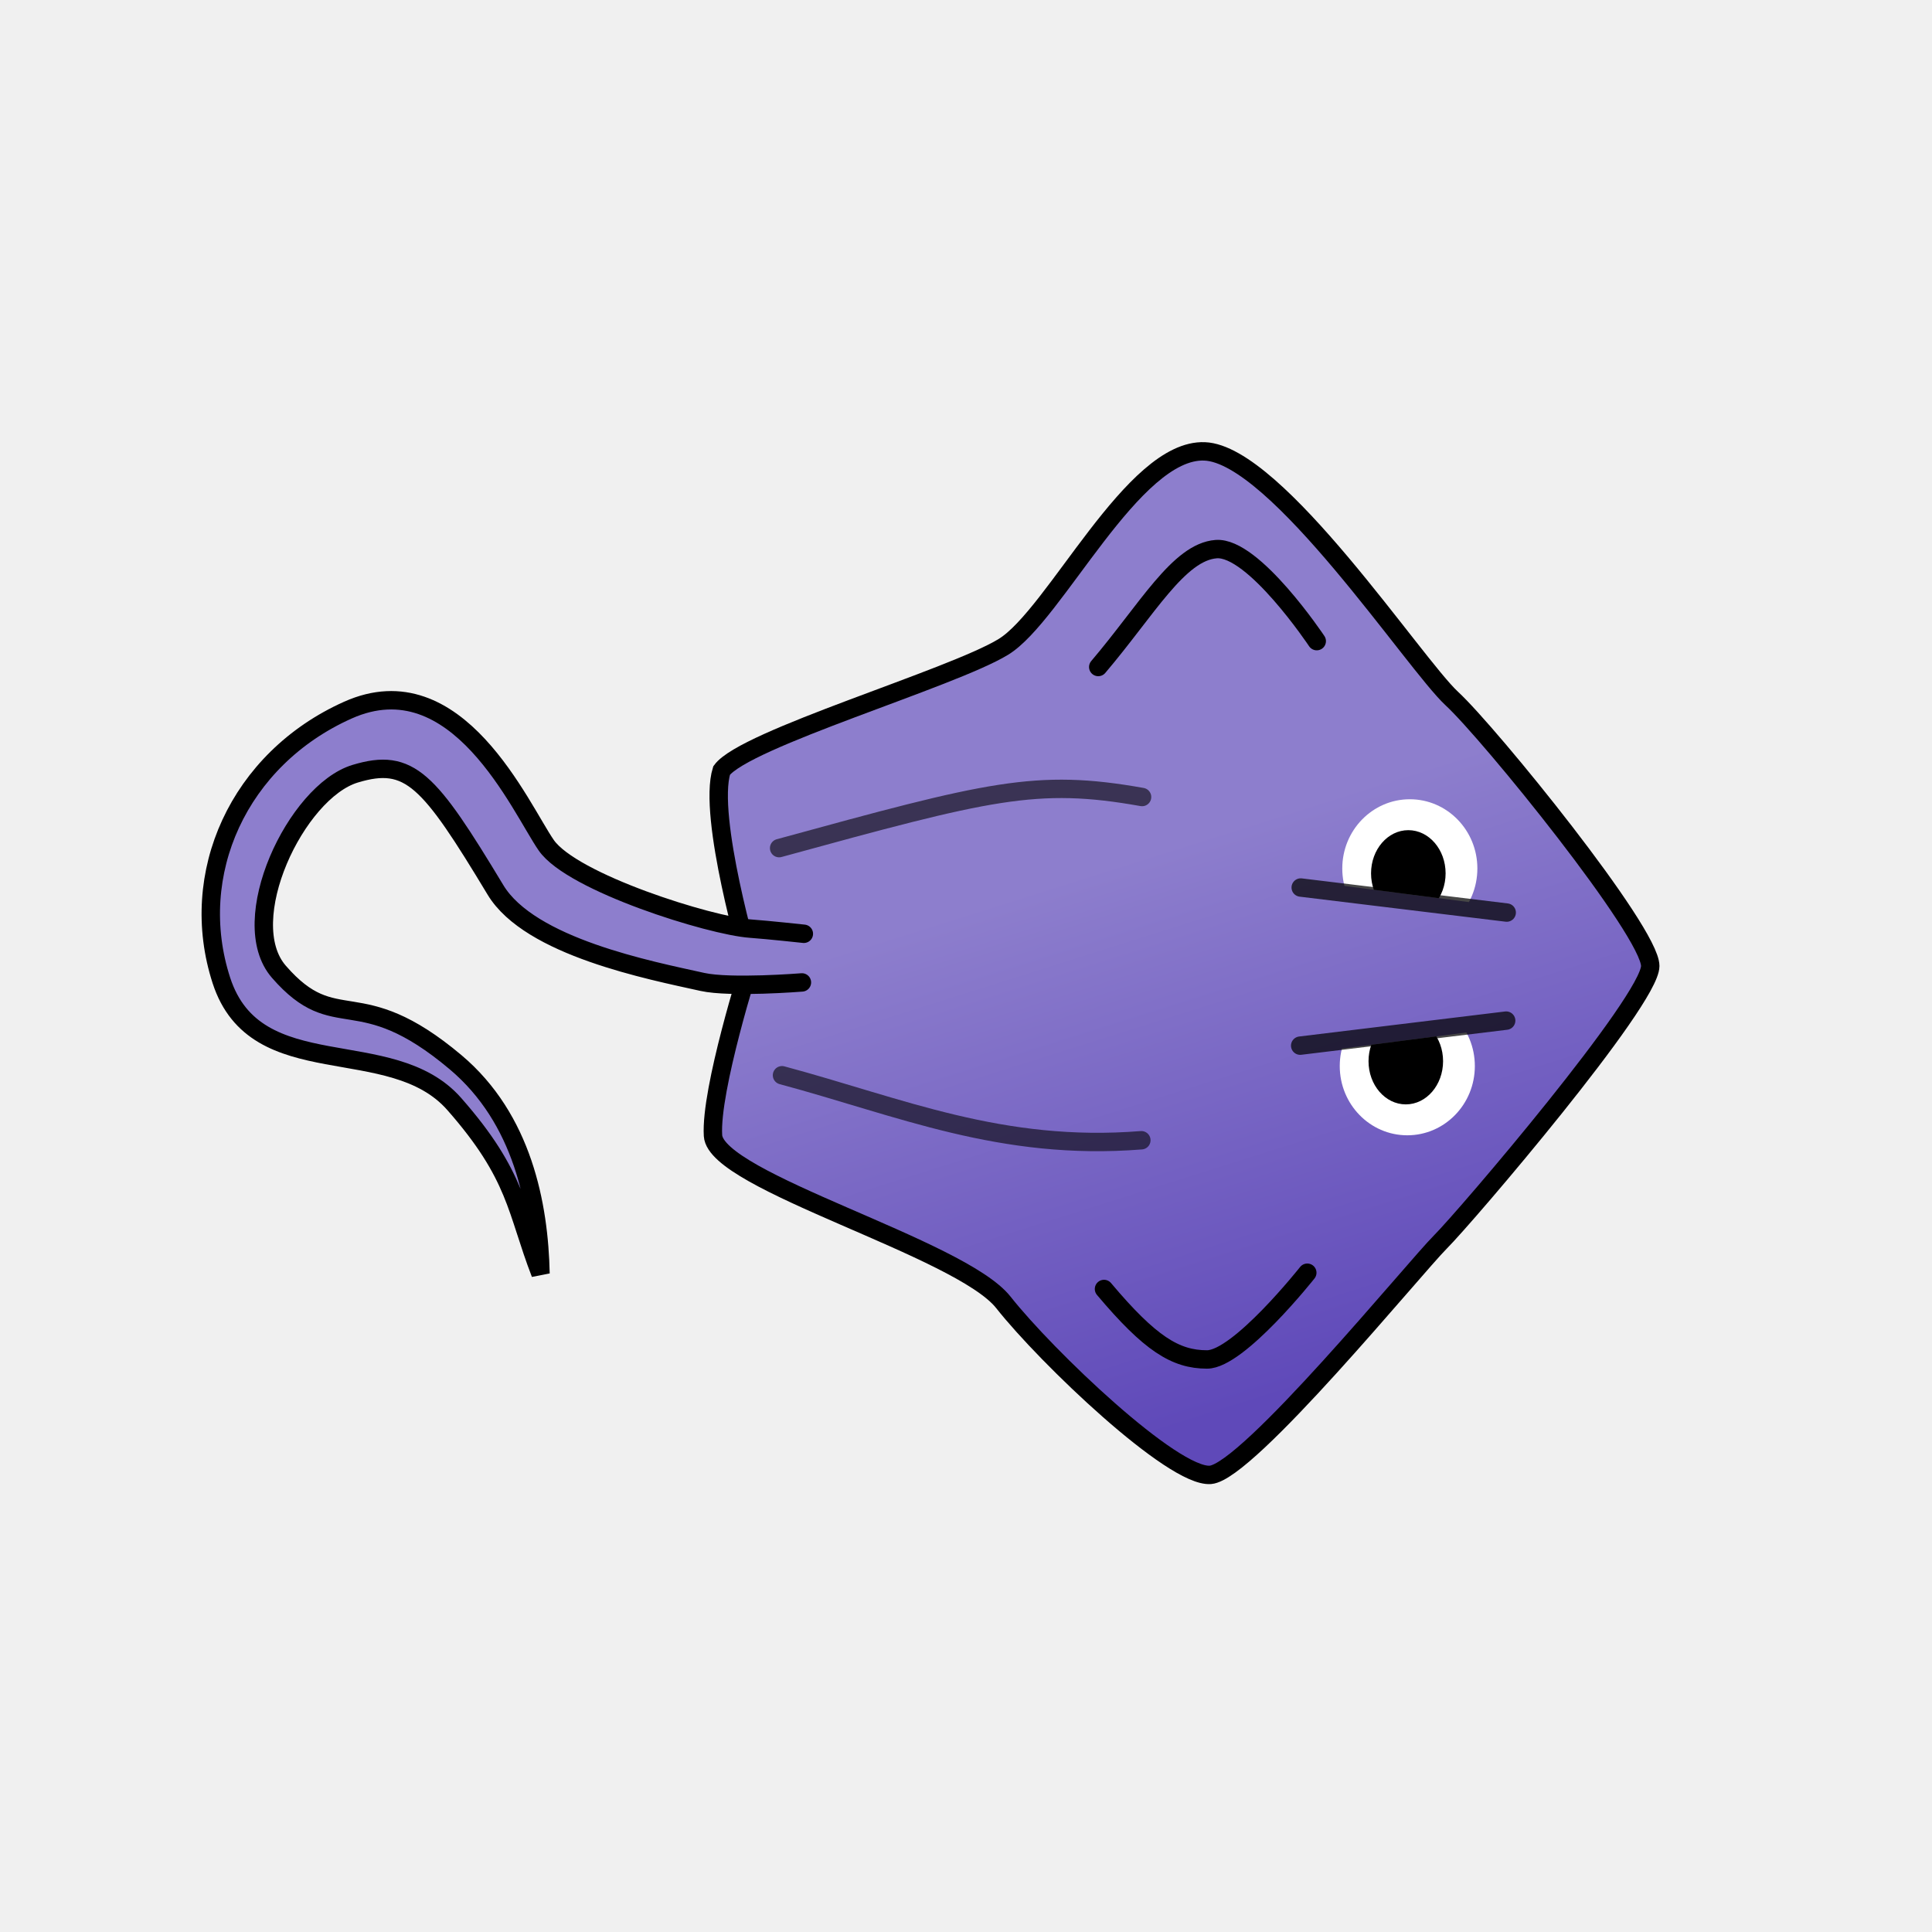
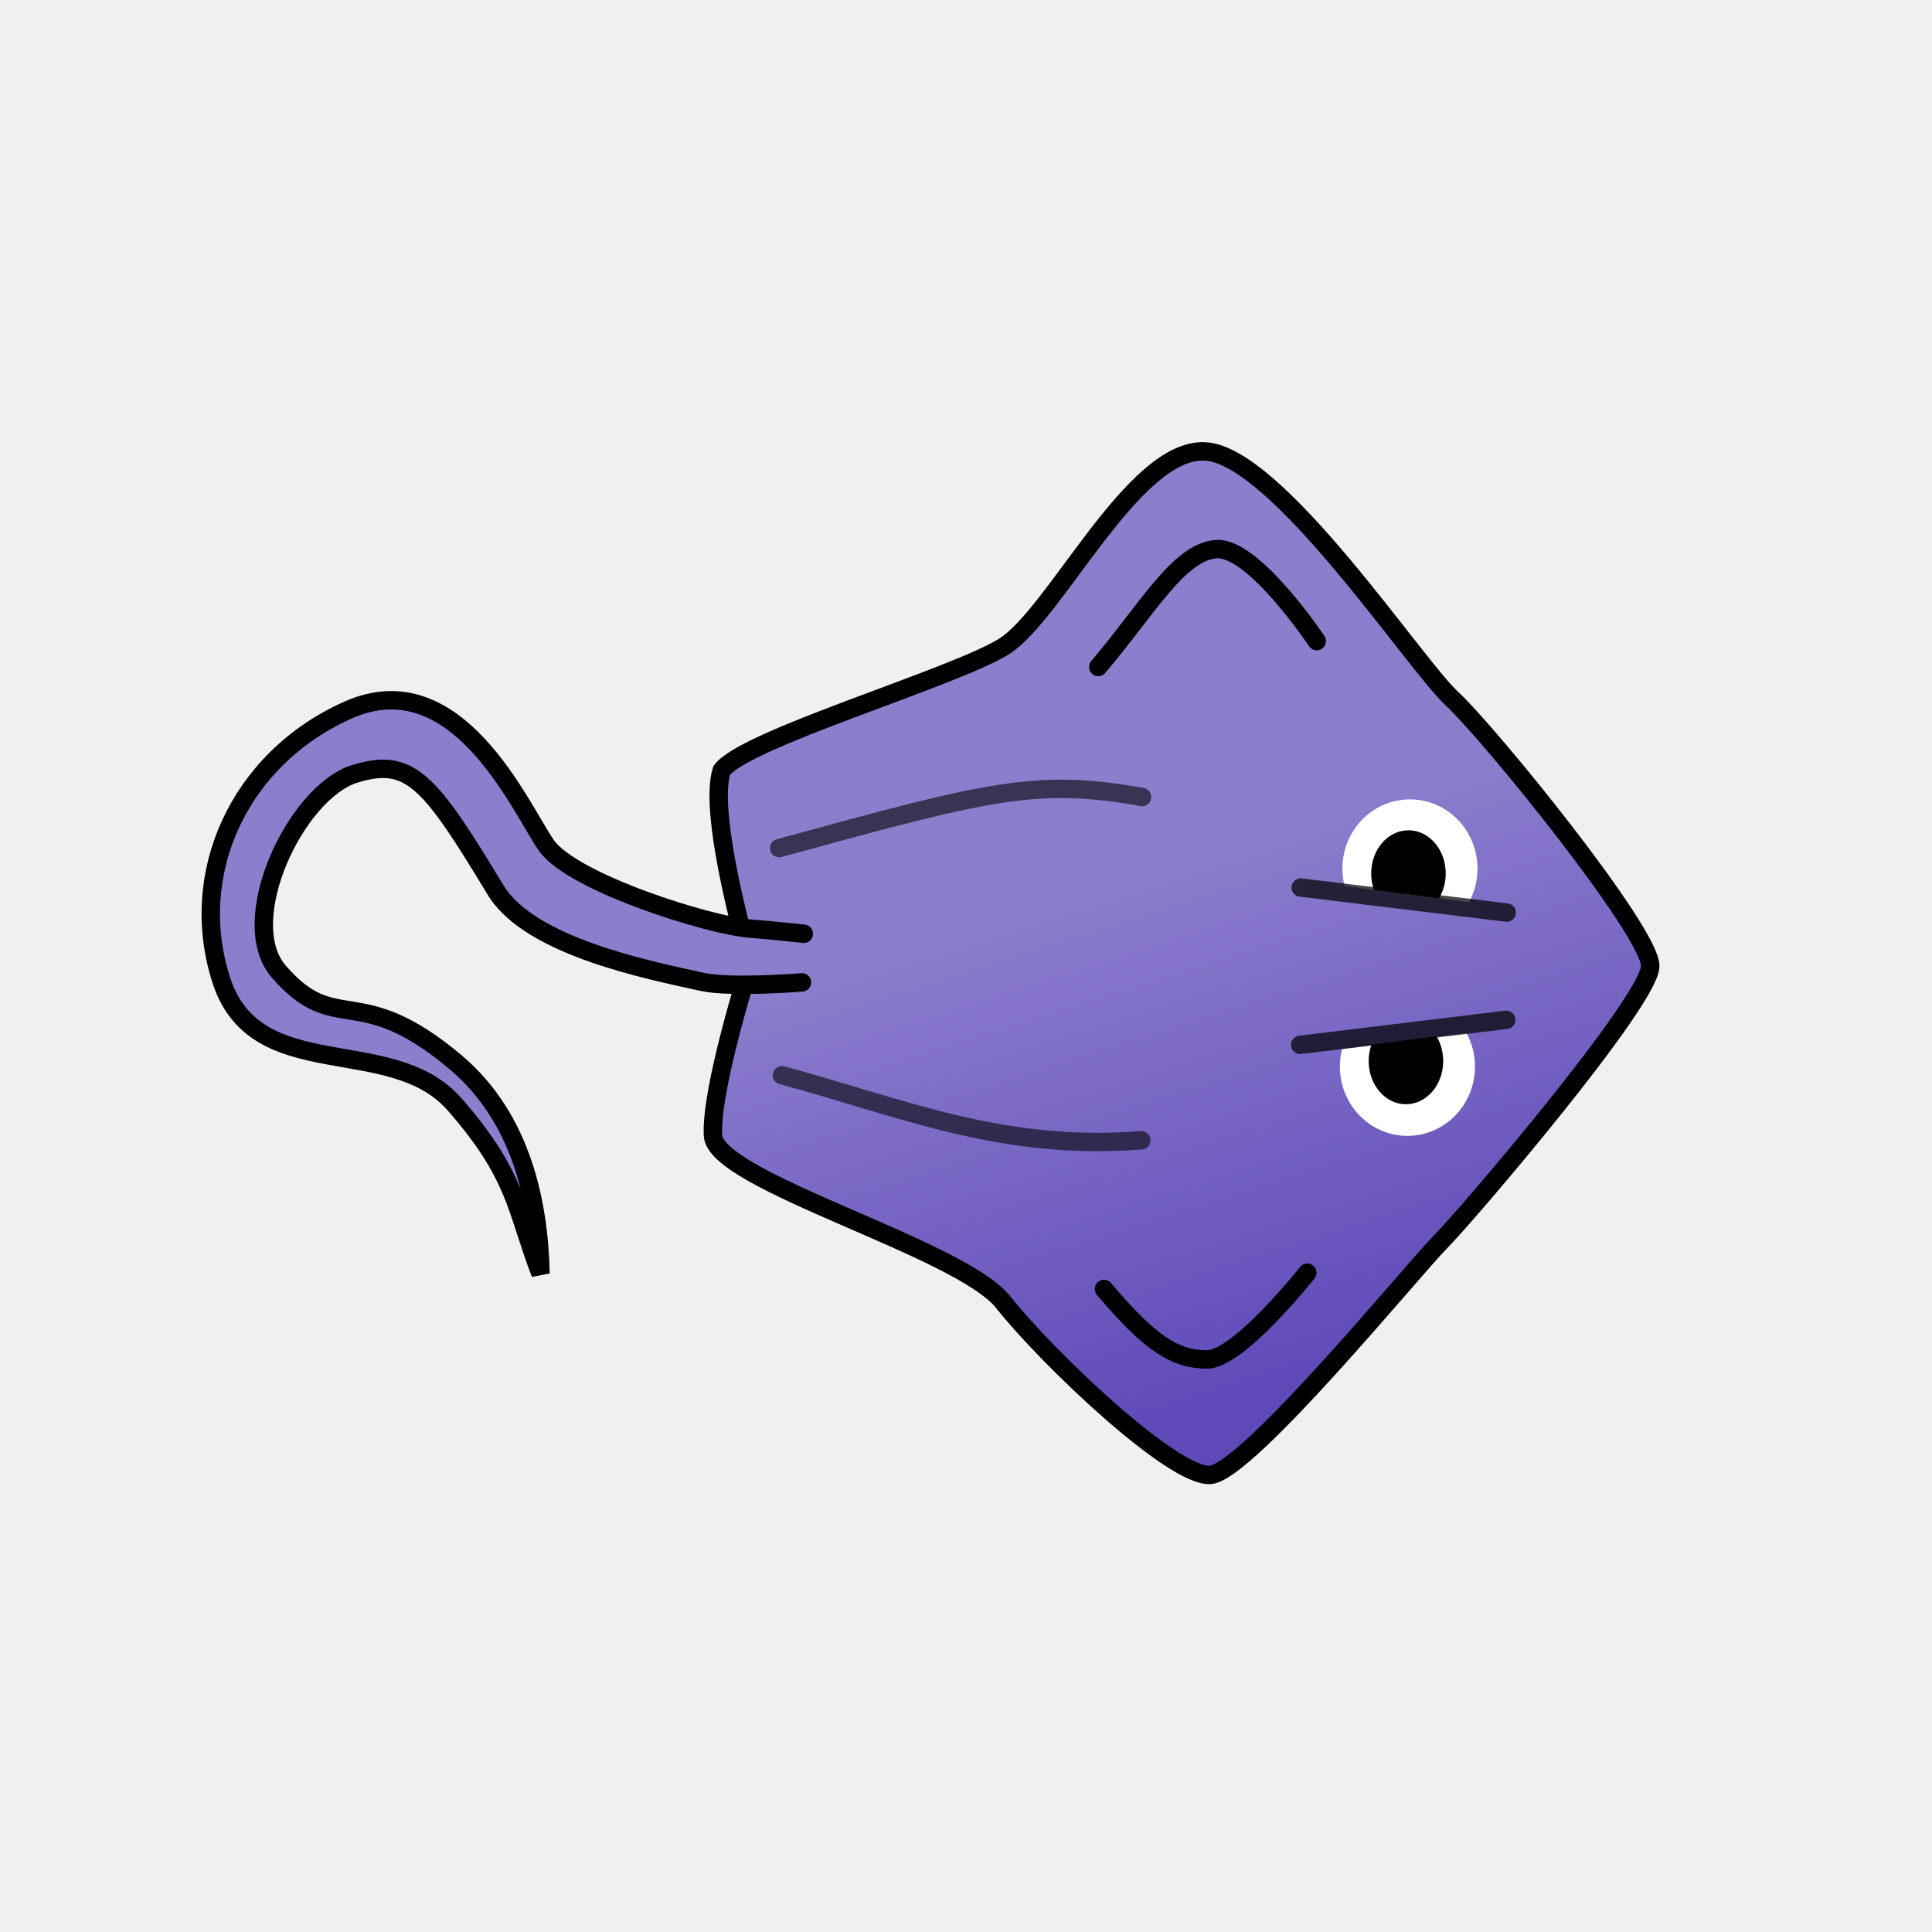
- <svg xmlns="http://www.w3.org/2000/svg" xmlns:xlink="http://www.w3.org/1999/xlink" width="84" height="84" id="svg2" version="1.1">
-   <defs id="defs4">
-     <linearGradient id="linearGradient3947">
-       <stop style="stop-color:#8d7ecd;stop-opacity:1;" offset="0" id="stop3949" />
-       <stop style="stop-color:#5f49b9;stop-opacity:1;" offset="1" id="stop3951" />
+ <svg xmlns="http://www.w3.org/2000/svg" viewBox="0 0 84 84" version="1.1">
+   <defs>
+     <linearGradient id="j" gradientUnits="userSpaceOnUse" y2="60.625" y1="37.5" x1="48.594" x2="55.9">
+       <stop offset="0" stop-color="#8d7ecd" />
+       <stop offset="1" stop-color="#5f49b9" />
    </linearGradient>
-     <linearGradient id="linearGradient3763">
-       <stop style="stop-color:#5bca59;stop-opacity:1;" offset="0" id="stop3765" />
-       <stop style="stop-color:#589931;stop-opacity:1;" offset="1" id="stop3767" />
-     </linearGradient>
-     <linearGradient id="linearGradient3763-4">
-       <stop style="stop-color:#5bca59;stop-opacity:1;" offset="0" id="stop3765-0" />
-       <stop style="stop-color:#589931;stop-opacity:1;" offset="1" id="stop3767-9" />
-     </linearGradient>
-     <linearGradient xlink:href="#linearGradient3763-5" id="linearGradient3769-1" x1="15.75" y1="52.5" x2="31.5" y2="68.25" gradientUnits="userSpaceOnUse" />
-     <linearGradient id="linearGradient3763-5">
-       <stop style="stop-color:#5bca59;stop-opacity:1;" offset="0" id="stop3765-2" />
-       <stop style="stop-color:#589931;stop-opacity:1;" offset="1" id="stop3767-7" />
-     </linearGradient>
-     <linearGradient xlink:href="#linearGradient3763-4-7" id="linearGradient3769-7-5" x1="15.75" y1="52.5" x2="31.5" y2="68.25" gradientUnits="userSpaceOnUse" gradientTransform="translate(42,926.3622)" />
-     <linearGradient id="linearGradient3763-4-7">
-       <stop style="stop-color:#5bca59;stop-opacity:1;" offset="0" id="stop3765-0-6" />
-       <stop style="stop-color:#589931;stop-opacity:1;" offset="1" id="stop3767-9-1" />
-     </linearGradient>
-     <linearGradient id="linearGradient3763-6">
-       <stop style="stop-color:#5bca59;stop-opacity:1;" offset="0" id="stop3765-9" />
-       <stop style="stop-color:#589931;stop-opacity:1;" offset="1" id="stop3767-8" />
-     </linearGradient>
-     <linearGradient id="linearGradient4109">
-       <stop style="stop-color:#5bca59;stop-opacity:1;" offset="0" id="stop4111" />
-       <stop style="stop-color:#589931;stop-opacity:1;" offset="1" id="stop4113" />
-     </linearGradient>
-     <linearGradient id="linearGradient3763-4-2">
-       <stop style="stop-color:#5bca59;stop-opacity:1;" offset="0" id="stop3765-0-3" />
-       <stop style="stop-color:#589931;stop-opacity:1;" offset="1" id="stop3767-9-8" />
-     </linearGradient>
-     <linearGradient id="linearGradient4120">
-       <stop style="stop-color:#5bca59;stop-opacity:1;" offset="0" id="stop4122" />
-       <stop style="stop-color:#589931;stop-opacity:1;" offset="1" id="stop4124" />
-     </linearGradient>
-     <linearGradient xlink:href="#linearGradient3763-7" id="linearGradient3769-78" x1="15.75" y1="52.5" x2="31.5" y2="68.25" gradientUnits="userSpaceOnUse" />
-     <linearGradient id="linearGradient3763-7">
-       <stop style="stop-color:#5bca59;stop-opacity:1;" offset="0" id="stop3765-8" />
-       <stop style="stop-color:#589931;stop-opacity:1;" offset="1" id="stop3767-1" />
-     </linearGradient>
-     <linearGradient xlink:href="#linearGradient3763-7" id="linearGradient4092-60" x1="15.75" y1="52.5" x2="31.5" y2="68.25" gradientUnits="userSpaceOnUse" />
-     <linearGradient id="linearGradient4244">
-       <stop style="stop-color:#5bca59;stop-opacity:1;" offset="0" id="stop4246" />
-       <stop style="stop-color:#589931;stop-opacity:1;" offset="1" id="stop4248" />
-     </linearGradient>
-     <linearGradient id="linearGradient3763-0">
-       <stop style="stop-color:#5bca59;stop-opacity:1;" offset="0" id="stop3765-7" />
-       <stop style="stop-color:#589931;stop-opacity:1;" offset="1" id="stop3767-2" />
-     </linearGradient>
-     <linearGradient id="linearGradient4369">
-       <stop style="stop-color:#5bca59;stop-opacity:1;" offset="0" id="stop4371" />
-       <stop style="stop-color:#589931;stop-opacity:1;" offset="1" id="stop4373" />
-     </linearGradient>
-     <linearGradient id="linearGradient3763-0-8">
-       <stop style="stop-color:#5bca59;stop-opacity:1;" offset="0" id="stop3765-7-3" />
-       <stop style="stop-color:#589931;stop-opacity:1;" offset="1" id="stop3767-2-5" />
-     </linearGradient>
-     <linearGradient id="linearGradient4435">
-       <stop style="stop-color:#5bca59;stop-opacity:1;" offset="0" id="stop4437" />
-       <stop style="stop-color:#589931;stop-opacity:1;" offset="1" id="stop4439" />
-     </linearGradient>
-     <linearGradient gradientTransform="translate(42,926.3622)" xlink:href="#linearGradient3763-6-2" id="linearGradient3769-8-7" x1="15.75" y1="52.5" x2="31.5" y2="68.25" gradientUnits="userSpaceOnUse" />
-     <linearGradient id="linearGradient3763-6-2">
-       <stop style="stop-color:#5bca59;stop-opacity:1;" offset="0" id="stop3765-9-1" />
-       <stop style="stop-color:#589931;stop-opacity:1;" offset="1" id="stop3767-8-4" />
-     </linearGradient>
-     <linearGradient gradientTransform="translate(42,926.3622)" xlink:href="#linearGradient3763-6-2" id="linearGradient4092-6-9" x1="15.75" y1="52.5" x2="31.5" y2="68.25" gradientUnits="userSpaceOnUse" />
-     <linearGradient id="linearGradient4501">
-       <stop style="stop-color:#5bca59;stop-opacity:1;" offset="0" id="stop4503" />
-       <stop style="stop-color:#589931;stop-opacity:1;" offset="1" id="stop4505" />
-     </linearGradient>
-     <linearGradient y2="68.25" x2="31.5" y1="52.5" x1="15.75" gradientTransform="translate(0,968.3622)" gradientUnits="userSpaceOnUse" id="linearGradient4509-3" xlink:href="#linearGradient3763-6-2-5" />
-     <linearGradient id="linearGradient3763-6-2-5">
-       <stop style="stop-color:#5bca59;stop-opacity:1;" offset="0" id="stop3765-9-1-0" />
-       <stop style="stop-color:#589931;stop-opacity:1;" offset="1" id="stop3767-8-4-7" />
-     </linearGradient>
-     <linearGradient y2="68.25" x2="31.5" y1="52.5" x1="15.75" gradientTransform="translate(0,968.3622)" gradientUnits="userSpaceOnUse" id="linearGradient4511-6" xlink:href="#linearGradient3763-6-2-5" />
-     <linearGradient id="linearGradient4593">
-       <stop style="stop-color:#5bca59;stop-opacity:1;" offset="0" id="stop4595" />
-       <stop style="stop-color:#589931;stop-opacity:1;" offset="1" id="stop4597" />
-     </linearGradient>
-     <linearGradient y2="68.25" x2="31.5" y1="52.5" x1="15.75" gradientTransform="matrix(-1,0,0,1,84,968.3622)" gradientUnits="userSpaceOnUse" id="linearGradient4600-3" xlink:href="#linearGradient3763-6-2-5-6" />
-     <linearGradient id="linearGradient3763-6-2-5-6">
-       <stop style="stop-color:#5bca59;stop-opacity:1;" offset="0" id="stop3765-9-1-0-4" />
-       <stop style="stop-color:#589931;stop-opacity:1;" offset="1" id="stop3767-8-4-7-4" />
-     </linearGradient>
-     <linearGradient y2="68.25" x2="31.5" y1="52.5" x1="15.75" gradientTransform="matrix(-1,0,0,1,84,968.3622)" gradientUnits="userSpaceOnUse" id="linearGradient4602-1" xlink:href="#linearGradient3763-6-2-5-6" />
-     <linearGradient id="linearGradient4664">
-       <stop style="stop-color:#5bca59;stop-opacity:1;" offset="0" id="stop4666" />
-       <stop style="stop-color:#589931;stop-opacity:1;" offset="1" id="stop4668" />
-     </linearGradient>
-     <linearGradient y2="68.25" x2="31.5" y1="52.5" x1="15.75" gradientTransform="translate(0,968.3622)" gradientUnits="userSpaceOnUse" id="linearGradient4509-5" xlink:href="#linearGradient3763-6-2-7" />
-     <linearGradient id="linearGradient3763-6-2-7">
-       <stop style="stop-color:#5bca59;stop-opacity:1;" offset="0" id="stop3765-9-1-4" />
-       <stop style="stop-color:#589931;stop-opacity:1;" offset="1" id="stop3767-8-4-73" />
-     </linearGradient>
-     <linearGradient y2="68.25" x2="31.5" y1="52.5" x1="15.75" gradientTransform="translate(0,968.3622)" gradientUnits="userSpaceOnUse" id="linearGradient4511-4" xlink:href="#linearGradient3763-6-2-7" />
-     <linearGradient id="linearGradient4735">
-       <stop style="stop-color:#5bca59;stop-opacity:1;" offset="0" id="stop4737" />
-       <stop style="stop-color:#589931;stop-opacity:1;" offset="1" id="stop4739" />
-     </linearGradient>
-     <linearGradient y2="68.25" x2="31.5" y1="52.5" x1="15.75" gradientTransform="translate(0,968.3622)" gradientUnits="userSpaceOnUse" id="linearGradient4509-8" xlink:href="#linearGradient3763-6-2-8" />
-     <linearGradient id="linearGradient3763-6-2-8">
-       <stop style="stop-color:#5bca59;stop-opacity:1;" offset="0" id="stop3765-9-1-1" />
-       <stop style="stop-color:#589931;stop-opacity:1;" offset="1" id="stop3767-8-4-5" />
-     </linearGradient>
-     <linearGradient y2="68.25" x2="31.5" y1="52.5" x1="15.75" gradientTransform="translate(0,968.3622)" gradientUnits="userSpaceOnUse" id="linearGradient4511-2" xlink:href="#linearGradient3763-6-2-8" />
-     <linearGradient id="linearGradient4788">
-       <stop style="stop-color:#5bca59;stop-opacity:1;" offset="0" id="stop4790" />
-       <stop style="stop-color:#589931;stop-opacity:1;" offset="1" id="stop4792" />
-     </linearGradient>
-     <linearGradient id="linearGradient3763-6-2-5-9">
-       <stop style="stop-color:#5bca59;stop-opacity:1;" offset="0" id="stop3765-9-1-0-3" />
-       <stop style="stop-color:#589931;stop-opacity:1;" offset="1" id="stop3767-8-4-7-1" />
-     </linearGradient>
-     <linearGradient id="linearGradient4956">
-       <stop style="stop-color:#5bca59;stop-opacity:1;" offset="0" id="stop4958" />
-       <stop style="stop-color:#589931;stop-opacity:1;" offset="1" id="stop4960" />
-     </linearGradient>
-     <linearGradient id="linearGradient3763-6-2-55">
-       <stop style="stop-color:#5bca59;stop-opacity:1;" offset="0" id="stop3765-9-1-5" />
-       <stop style="stop-color:#589931;stop-opacity:1;" offset="1" id="stop3767-8-4-6" />
-     </linearGradient>
-     <linearGradient id="linearGradient4967">
-       <stop style="stop-color:#5bca59;stop-opacity:1;" offset="0" id="stop4969" />
-       <stop style="stop-color:#589931;stop-opacity:1;" offset="1" id="stop4971" />
-     </linearGradient>
-     <linearGradient id="linearGradient3763-0-9">
-       <stop style="stop-color:#5bca59;stop-opacity:1;" offset="0" id="stop3765-7-4" />
-       <stop style="stop-color:#589931;stop-opacity:1;" offset="1" id="stop3767-2-6" />
-     </linearGradient>
-     <linearGradient id="linearGradient4978">
-       <stop style="stop-color:#5bca59;stop-opacity:1;" offset="0" id="stop4980" />
-       <stop style="stop-color:#589931;stop-opacity:1;" offset="1" id="stop4982" />
-     </linearGradient>
-     <linearGradient id="linearGradient3763-4-2-9">
-       <stop style="stop-color:#5bca59;stop-opacity:1;" offset="0" id="stop3765-0-3-0" />
-       <stop style="stop-color:#589931;stop-opacity:1;" offset="1" id="stop3767-9-8-5" />
-     </linearGradient>
-     <linearGradient id="linearGradient4989">
-       <stop style="stop-color:#5bca59;stop-opacity:1;" offset="0" id="stop4991" />
-       <stop style="stop-color:#589931;stop-opacity:1;" offset="1" id="stop4993" />
-     </linearGradient>
-     <linearGradient id="linearGradient3763-6-1">
-       <stop style="stop-color:#5bca59;stop-opacity:1;" offset="0" id="stop3765-9-2" />
-       <stop style="stop-color:#589931;stop-opacity:1;" offset="1" id="stop3767-8-8" />
-     </linearGradient>
-     <linearGradient id="linearGradient5000">
-       <stop style="stop-color:#5bca59;stop-opacity:1;" offset="0" id="stop5002" />
-       <stop style="stop-color:#589931;stop-opacity:1;" offset="1" id="stop5004" />
-     </linearGradient>
-     <linearGradient id="linearGradient3763-6-2-9">
-       <stop style="stop-color:#5bca59;stop-opacity:1;" offset="0" id="stop3765-9-1-8" />
-       <stop style="stop-color:#589931;stop-opacity:1;" offset="1" id="stop3767-8-4-56" />
-     </linearGradient>
-     <linearGradient id="linearGradient5242">
-       <stop style="stop-color:#5bca59;stop-opacity:1;" offset="0" id="stop5244" />
-       <stop style="stop-color:#589931;stop-opacity:1;" offset="1" id="stop5246" />
-     </linearGradient>
-     <linearGradient id="linearGradient3763-6-27">
-       <stop style="stop-color:#5bca59;stop-opacity:1;" offset="0" id="stop3765-9-26" />
-       <stop style="stop-color:#589931;stop-opacity:1;" offset="1" id="stop3767-8-47" />
-     </linearGradient>
-     <linearGradient id="linearGradient5253">
-       <stop style="stop-color:#5bca59;stop-opacity:1;" offset="0" id="stop5255" />
-       <stop style="stop-color:#589931;stop-opacity:1;" offset="1" id="stop5257" />
-     </linearGradient>
-     <linearGradient xlink:href="#linearGradient3763-6-4" id="linearGradient5223-3" gradientUnits="userSpaceOnUse" gradientTransform="translate(0,968.3622)" x1="15.75" y1="52.5" x2="31.5" y2="68.25" />
-     <linearGradient id="linearGradient3763-6-4">
-       <stop style="stop-color:#5bca59;stop-opacity:1;" offset="0" id="stop3765-9-7" />
-       <stop style="stop-color:#589931;stop-opacity:1;" offset="1" id="stop3767-8-88" />
-     </linearGradient>
-     <linearGradient xlink:href="#linearGradient3763-6-4" id="linearGradient5225-16" gradientUnits="userSpaceOnUse" gradientTransform="translate(0,968.3622)" x1="15.75" y1="52.5" x2="31.5" y2="68.25" />
-     <linearGradient id="linearGradient5365">
-       <stop style="stop-color:#5bca59;stop-opacity:1;" offset="0" id="stop5367" />
-       <stop style="stop-color:#589931;stop-opacity:1;" offset="1" id="stop5369" />
-     </linearGradient>
-     <linearGradient xlink:href="#linearGradient3763-6-17" id="linearGradient5223-6" gradientUnits="userSpaceOnUse" gradientTransform="translate(0,968.3622)" x1="15.75" y1="52.5" x2="31.5" y2="68.25" />
-     <linearGradient id="linearGradient3763-6-17">
-       <stop style="stop-color:#5bca59;stop-opacity:1;" offset="0" id="stop3765-9-23" />
-       <stop style="stop-color:#589931;stop-opacity:1;" offset="1" id="stop3767-8-7" />
-     </linearGradient>
-     <linearGradient xlink:href="#linearGradient3763-6-17" id="linearGradient5225-8" gradientUnits="userSpaceOnUse" gradientTransform="translate(0,968.3622)" x1="15.75" y1="52.5" x2="31.5" y2="68.25" />
-     <linearGradient id="linearGradient5438">
-       <stop style="stop-color:#5bca59;stop-opacity:1;" offset="0" id="stop5440" />
-       <stop style="stop-color:#589931;stop-opacity:1;" offset="1" id="stop5442" />
-     </linearGradient>
-     <linearGradient xlink:href="#linearGradient3763-6-27-1" id="linearGradient5223-7-8" gradientUnits="userSpaceOnUse" gradientTransform="matrix(-1,0,0,1,147,1031.362)" x1="15.75" y1="52.5" x2="31.5" y2="68.25" />
-     <linearGradient id="linearGradient3763-6-27-1">
-       <stop style="stop-color:#5bca59;stop-opacity:1;" offset="0" id="stop3765-9-26-0" />
-       <stop style="stop-color:#589931;stop-opacity:1;" offset="1" id="stop3767-8-47-9" />
-     </linearGradient>
-     <linearGradient xlink:href="#linearGradient3763-6-27-1" id="linearGradient5225-1-2" gradientUnits="userSpaceOnUse" gradientTransform="matrix(-1,0,0,1,147,1031.362)" x1="15.75" y1="52.5" x2="31.5" y2="68.25" />
-     <linearGradient id="linearGradient5573">
-       <stop style="stop-color:#5bca59;stop-opacity:1;" offset="0" id="stop5575" />
-       <stop style="stop-color:#589931;stop-opacity:1;" offset="1" id="stop5577" />
-     </linearGradient>
-     <linearGradient xlink:href="#linearGradient3763-6-27-5" id="linearGradient5223-7-1" gradientUnits="userSpaceOnUse" gradientTransform="matrix(-1,0,0,1,147,1031.362)" x1="15.75" y1="52.5" x2="31.5" y2="68.25" />
-     <linearGradient id="linearGradient3763-6-27-5">
-       <stop style="stop-color:#5bca59;stop-opacity:1;" offset="0" id="stop3765-9-26-7" />
-       <stop style="stop-color:#589931;stop-opacity:1;" offset="1" id="stop3767-8-47-3" />
-     </linearGradient>
-     <linearGradient xlink:href="#linearGradient3763-6-27-5" id="linearGradient5225-1-3" gradientUnits="userSpaceOnUse" gradientTransform="matrix(-1,0,0,1,147,1031.362)" x1="15.75" y1="52.5" x2="31.5" y2="68.25" />
-     <linearGradient id="linearGradient5644">
-       <stop style="stop-color:#5bca59;stop-opacity:1;" offset="0" id="stop5646" />
-       <stop style="stop-color:#589931;stop-opacity:1;" offset="1" id="stop5648" />
-     </linearGradient>
-     <linearGradient xlink:href="#linearGradient3947" id="linearGradient3953" x1="48.594" y1="37.5" x2="55.9" y2="60.625" gradientUnits="userSpaceOnUse" />
-     <clipPath clipPathUnits="userSpaceOnUse" id="clipPath3971-5">
-       <path style="fill:#000000;fill-opacity:1;stroke:none" d="m 58.336,39.474 4.132,-0.693 -0.155,-2.844 -4.618,0.656 -0.818,0.729 z" id="path3973-2" />
+     <clipPath id="f" clipPathUnits="userSpaceOnUse">
+       <path d="m58.057 39.14 4.535-0.487-0.279-2.715-5.839 0.588z" />
    </clipPath>
-     <clipPath clipPathUnits="userSpaceOnUse" id="clipPath3975-3">
-       <path style="fill:#000000;fill-opacity:1;stroke:none" d="m 58.491,39.85 4.132,-0.84 -0.155,-3.447 -4.618,0.795 -0.818,0.884 z" id="path3977-1" />
+     <clipPath id="h" clipPathUnits="userSpaceOnUse">
+       <path d="m58.212 39.444 4.535-0.59-0.279-3.291-5.839 0.712z" />
    </clipPath>
-     <clipPath clipPathUnits="userSpaceOnUse" id="clipPath4022">
-       <path id="path4024" d="m 58.057,39.14 4.536,-0.487 -0.279,-2.715 -5.839,0.588 z" style="fill:#000000;fill-opacity:1;stroke:none" />
+     <clipPath id="i" clipPathUnits="userSpaceOnUse">
+       <path d="m58.212 39.444 4.535-0.59-0.279-3.291-5.839 0.712z" />
    </clipPath>
-     <clipPath clipPathUnits="userSpaceOnUse" id="clipPath4026">
-       <path id="path4028" d="m 58.212,39.444 4.536,-0.59 -0.279,-3.291 -5.839,0.712 z" style="fill:#000000;fill-opacity:1;stroke:none" />
+     <clipPath id="g" clipPathUnits="userSpaceOnUse">
+       <path d="m58.057 39.14 4.535-0.487-0.279-2.715-5.839 0.588z" />
    </clipPath>
-     <clipPath clipPathUnits="userSpaceOnUse" id="clipPath4026-8">
-       <path id="path4028-2" d="m 58.212,39.444 4.536,-0.59 -0.279,-3.291 -5.839,0.712 z" style="fill:#000000;fill-opacity:1;stroke:none" />
-     </clipPath>
-     <clipPath clipPathUnits="userSpaceOnUse" id="clipPath4022-7">
-       <path id="path4024-7" d="m 58.057,39.14 4.536,-0.487 -0.279,-2.715 -5.839,0.588 z" style="fill:#000000;fill-opacity:1;stroke:none" />
-     </clipPath>
-     <linearGradient xlink:href="#linearGradient3947-4" id="linearGradient3953-0" x1="48.594" y1="37.5" x2="55.9" y2="60.625" gradientUnits="userSpaceOnUse" />
-     <linearGradient id="linearGradient3947-4">
-       <stop style="stop-color:#9a92b9;stop-opacity:1;" offset="0" id="stop3949-9" />
-       <stop style="stop-color:#71669c;stop-opacity:1;" offset="1" id="stop3951-4" />
-     </linearGradient>
-     <clipPath clipPathUnits="userSpaceOnUse" id="clipPath4026-6">
-       <path id="path4028-0" d="m 58.212,39.444 4.536,-0.59 -0.279,-3.291 -5.839,0.712 z" style="fill:#000000;fill-opacity:1;stroke:none" />
-     </clipPath>
-     <clipPath clipPathUnits="userSpaceOnUse" id="clipPath4022-3">
-       <path id="path4024-6" d="m 58.057,39.14 4.536,-0.487 -0.279,-2.715 -5.839,0.588 z" style="fill:#000000;fill-opacity:1;stroke:none" />
-     </clipPath>
-     <clipPath clipPathUnits="userSpaceOnUse" id="clipPath4026-8-2">
-       <path id="path4028-2-4" d="m 58.212,39.444 4.536,-0.59 -0.279,-3.291 -5.839,0.712 z" style="fill:#000000;fill-opacity:1;stroke:none" />
-     </clipPath>
-     <clipPath clipPathUnits="userSpaceOnUse" id="clipPath4022-7-5">
-       <path id="path4024-7-8" d="m 58.057,39.14 4.536,-0.487 -0.279,-2.715 -5.839,0.588 z" style="fill:#000000;fill-opacity:1;stroke:none" />
-     </clipPath>
-     <linearGradient xlink:href="#linearGradient3947-4" id="linearGradient4215" gradientUnits="userSpaceOnUse" x1="48.594" y1="37.5" x2="55.9" y2="60.625" gradientTransform="matrix(0.9616349,-0.2743325,0.2743325,0.9616349,53.0644,1044.068)" />
  </defs>
-   <g id="layer1" transform="translate(0,-968.3622)">
-     <g id="g4083">
-       <path transform="translate(0,968.3622)" id="path3167" d="m 31.375,33.5 c -0.625,2 1.25,8.375 1.25,8.375 0,0 -1.75,5.5 -1.625,7.5 0.125,2 10.75,4.875 12.625,7.25 1.875,2.375 7.375,7.625 9,7.5 1.625,-0.125 8.875,-9 10,-10.125 1.125,-1.125 9.125,-10.5 9.125,-12 0,-1.5 -7,-10.125 -8.625,-11.625 -1.625,-1.5 -7.625,-10.625 -10.75,-10.75 -3.125,-0.125 -6.5,7.125 -8.75,8.5 -2.25,1.375 -11.25,4 -12.25,5.375 z" style="fill:url(#linearGradient3953);stroke:#000000;stroke-width:0.8;stroke-linecap:butt;stroke-linejoin:miter;stroke-opacity:1;stroke-miterlimit:4;stroke-dasharray:none;fill-opacity:1" />
-       <path transform="translate(0,968.3622)" id="path3169" d="m 34.95,40.599 c 0,0 -1.548,-0.168 -2.325,-0.224 -1.75,-0.125 -7.75,-2 -8.875,-3.625 -1.125,-1.625 -3.875,-8 -8.625,-5.875 -4.75,2.125 -7,7.125 -5.5,11.75 1.5,4.625 7.375,2.25 10.125,5.375 2.75,3.125 2.688,4.625 3.75,7.375 -0.062,-3 -0.781,-6.737 -3.688,-9.188 C 15.539,42.585 14.625,45.125 12.125,42.25 c -1.922,-2.21 0.748,-7.832 3.317,-8.61 2.375,-0.72 3.211,0.258 6.101,5.052 1.499,2.487 6.744,3.5 8.994,4 1.221,0.271 4.329,0.022 4.329,0.022" style="fill:#8d7ecd;fill-opacity:1;stroke:#000000;stroke-width:0.8;stroke-linecap:round;stroke-linejoin:miter;stroke-miterlimit:4;stroke-opacity:1;stroke-dasharray:none" />
-       <path transform="translate(0,968.3622)" id="path3955" d="m 47.75,29 c 2.125,-2.5 3.5,-5 5.125,-5.125 1.625,-0.125 4.375,4 4.375,4" style="fill:none;stroke:#000000;stroke-width:0.8;stroke-linecap:round;stroke-linejoin:miter;stroke-opacity:1;stroke-miterlimit:4;stroke-dasharray:none" />
-       <path transform="translate(0,968.3622)" id="path3957" d="m 48,56.043 c 2,2.375 3.104,3.064 4.479,3.064 1.375,0 4.36,-3.771 4.36,-3.771" style="fill:none;stroke:#000000;stroke-width:0.8;stroke-linecap:round;stroke-linejoin:miter;stroke-miterlimit:4;stroke-opacity:1;stroke-dasharray:none" />
-       <path transform="translate(0,968.3622)" id="path3959" d="M 33.875,36.875 C 43,34.375 45.06,33.835 49.655,34.653" style="fill:none;stroke:#000000;stroke-width:0.8;stroke-linecap:round;stroke-linejoin:miter;stroke-miterlimit:4;stroke-opacity:0.59;stroke-dasharray:none" />
-       <path transform="translate(0,968.3622)" id="path3961" d="m 34,46.75 c 5.125,1.375 9.53,3.312 15.624,2.826" style="fill:none;stroke:#000000;stroke-width:0.8;stroke-linecap:round;stroke-linejoin:miter;stroke-miterlimit:4;stroke-opacity:0.59;stroke-dasharray:none" />
-       <path clip-path="url(#clipPath4026)" transform="matrix(-1.424242,0,0,1.416664,147.1969,951.7581)" d="m 62.375,38.375 c 0,1.174 -0.923,2.125 -2.062,2.125 -1.139,0 -2.062,-0.951 -2.062,-2.125 0,-1.174 0.923,-2.125 2.062,-2.125 1.139,0 2.062,0.951 2.062,2.125 z" id="path3963" style="color:#000000;fill:#ffffff;fill-opacity:1;fill-rule:nonzero;stroke:none;stroke-width:0.8;marker:none;visibility:visible;display:inline;overflow:visible;enable-background:accumulate" />
-       <path clip-path="url(#clipPath4022)" transform="matrix(-1.424242,0,0,1.717169,146.9766,940.4281)" d="m 61.342,38.381 c 0,0.604 -0.509,1.094 -1.138,1.094 -0.628,0 -1.138,-0.49 -1.138,-1.094 0,-0.604 0.509,-1.094 1.138,-1.094 0.628,0 1.138,0.49 1.138,1.094 z" id="path3967" style="color:#000000;fill:#000000;fill-opacity:1;fill-rule:nonzero;stroke:none;stroke-width:0.8;marker:none;visibility:visible;display:inline;overflow:visible;enable-background:accumulate" />
-       <path clip-path="url(#clipPath4026-8)" transform="matrix(-1.424242,0,0,-1.416664,147.0871,1069.077)" d="m 62.375,38.375 c 0,1.174 -0.923,2.125 -2.062,2.125 -1.139,0 -2.062,-0.951 -2.062,-2.125 0,-1.174 0.923,-2.125 2.062,-2.125 1.139,0 2.062,0.951 2.062,2.125 z" id="path3963-1" style="color:#000000;fill:#ffffff;fill-opacity:1;fill-rule:nonzero;stroke:none;stroke-width:0.8;marker:none;visibility:visible;display:inline;overflow:visible;enable-background:accumulate" />
-       <path clip-path="url(#clipPath4022-7)" transform="matrix(-1.424242,0,0,-1.717169,146.8668,1080.407)" d="m 61.342,38.381 c 0,0.604 -0.509,1.094 -1.138,1.094 -0.628,0 -1.138,-0.49 -1.138,-1.094 0,-0.604 0.509,-1.094 1.138,-1.094 0.628,0 1.138,0.49 1.138,1.094 z" id="path3967-2" style="color:#000000;fill:#000000;fill-opacity:1;fill-rule:nonzero;stroke:none;stroke-width:0.8;marker:none;visibility:visible;display:inline;overflow:visible;enable-background:accumulate" />
-       <path transform="translate(0,968.3622)" id="path4063" d="M 65.509,39.677 56.553,38.588" style="fill:none;stroke:#000000;stroke-width:0.8;stroke-linecap:round;stroke-linejoin:miter;stroke-miterlimit:4;stroke-opacity:0.723;stroke-dasharray:none" />
-       <path id="path4063-6" d="m 65.486,1012.737 -8.956,1.088" style="fill:none;stroke:#000000;stroke-width:0.8;stroke-linecap:round;stroke-linejoin:miter;stroke-miterlimit:4;stroke-opacity:0.723;stroke-dasharray:none" />
-     </g>
+   <g transform="translate(0 -968.36)">
+     <path fill="url(#j)" d="m31.375 33.5c-0.625 2 1.25 8.375 1.25 8.375s-1.75 5.5-1.625 7.5 10.75 4.875 12.625 7.25 7.375 7.625 9 7.5 8.875-9 10-10.125 9.125-10.5 9.125-12-7-10.125-8.625-11.625-7.625-10.625-10.75-10.75-6.5 7.125-8.75 8.5-11.25 4-12.25 5.375z" stroke="#000" stroke-width=".8" transform="translate(0 968.36)" />
+     <path d="m34.95 40.599s-1.548-0.168-2.325-0.224c-1.75-0.125-7.75-2-8.875-3.625s-3.875-8-8.625-5.875-7 7.125-5.5 11.75 7.375 2.25 10.125 5.375 2.688 4.625 3.75 7.375c-0.062-3-0.781-6.737-3.688-9.188-4.273-3.603-5.187-1.063-7.687-3.938-1.922-2.21 0.748-7.832 3.317-8.61 2.375-0.72 3.212 0.258 6.101 5.052 1.499 2.487 6.744 3.5 8.994 4 1.221 0.271 4.33 0.022 4.33 0.022" fill="#8d7ecd" transform="translate(0 968.36)" stroke="#000" stroke-linecap="round" stroke-width=".8" />
+     <path d="m47.75 29c2.125-2.5 3.5-5 5.125-5.125s4.375 4 4.375 4" fill="none" transform="translate(0 968.36)" stroke="#000" stroke-linecap="round" stroke-width=".8" />
+     <path d="m48 56.043c2 2.375 3.104 3.064 4.479 3.064s4.36-3.771 4.36-3.771" fill="none" transform="translate(0 968.36)" stroke="#000" stroke-linecap="round" stroke-width=".8" />
+     <path transform="translate(0 968.36)" stroke-opacity=".59" fill="none" d="m33.875 36.875c9.125-2.5 11.185-3.04 15.78-2.222" stroke="#000" stroke-linecap="round" stroke-width=".8" />
+     <path transform="translate(0 968.36)" stroke-opacity=".59" fill="none" d="m34 46.75c5.125 1.375 9.53 3.312 15.624 2.826" stroke="#000" stroke-linecap="round" stroke-width=".8" />
+     <path style="color:#000000" fill="#fff" d="m62.375 38.375c0 1.174-0.923 2.125-2.062 2.125s-2.062-0.951-2.062-2.125 0.923-2.125 2.062-2.125 2.062 0.951 2.062 2.125z" clip-path="url(#h)" transform="matrix(-1.4242 0 0 1.4167 147.2 951.76)" />
+     <path style="color:#000000" d="m61.342 38.381c0 0.604-0.509 1.094-1.138 1.094s-1.138-0.49-1.138-1.094 0.509-1.094 1.138-1.094 1.138 0.49 1.138 1.094z" clip-path="url(#f)" transform="matrix(-1.4242 0 0 1.7172 146.98 940.43)" />
+     <path style="color:#000000" fill="#fff" d="m62.375 38.375c0 1.174-0.923 2.125-2.062 2.125s-2.062-0.951-2.062-2.125 0.923-2.125 2.062-2.125 2.062 0.951 2.062 2.125z" clip-path="url(#i)" transform="matrix(-1.4242 0 0 -1.4167 147.09 1069.1)" />
+     <path style="color:#000000" d="m61.342 38.381c0 0.604-0.509 1.094-1.138 1.094s-1.138-0.49-1.138-1.094 0.509-1.094 1.138-1.094 1.138 0.49 1.138 1.094z" clip-path="url(#g)" transform="matrix(-1.4242 0 0 -1.7172 146.87 1080.4)" />
+     <path transform="translate(0 968.36)" stroke-opacity=".723" fill="none" d="m65.509 39.677-8.956-1.089" stroke="#000" stroke-linecap="round" stroke-width=".8" />
+     <path d="m65.486 1012.7-8.956 1.088" stroke-opacity=".723" fill="none" stroke="#000" stroke-linecap="round" stroke-width=".8" />
  </g>
</svg>
